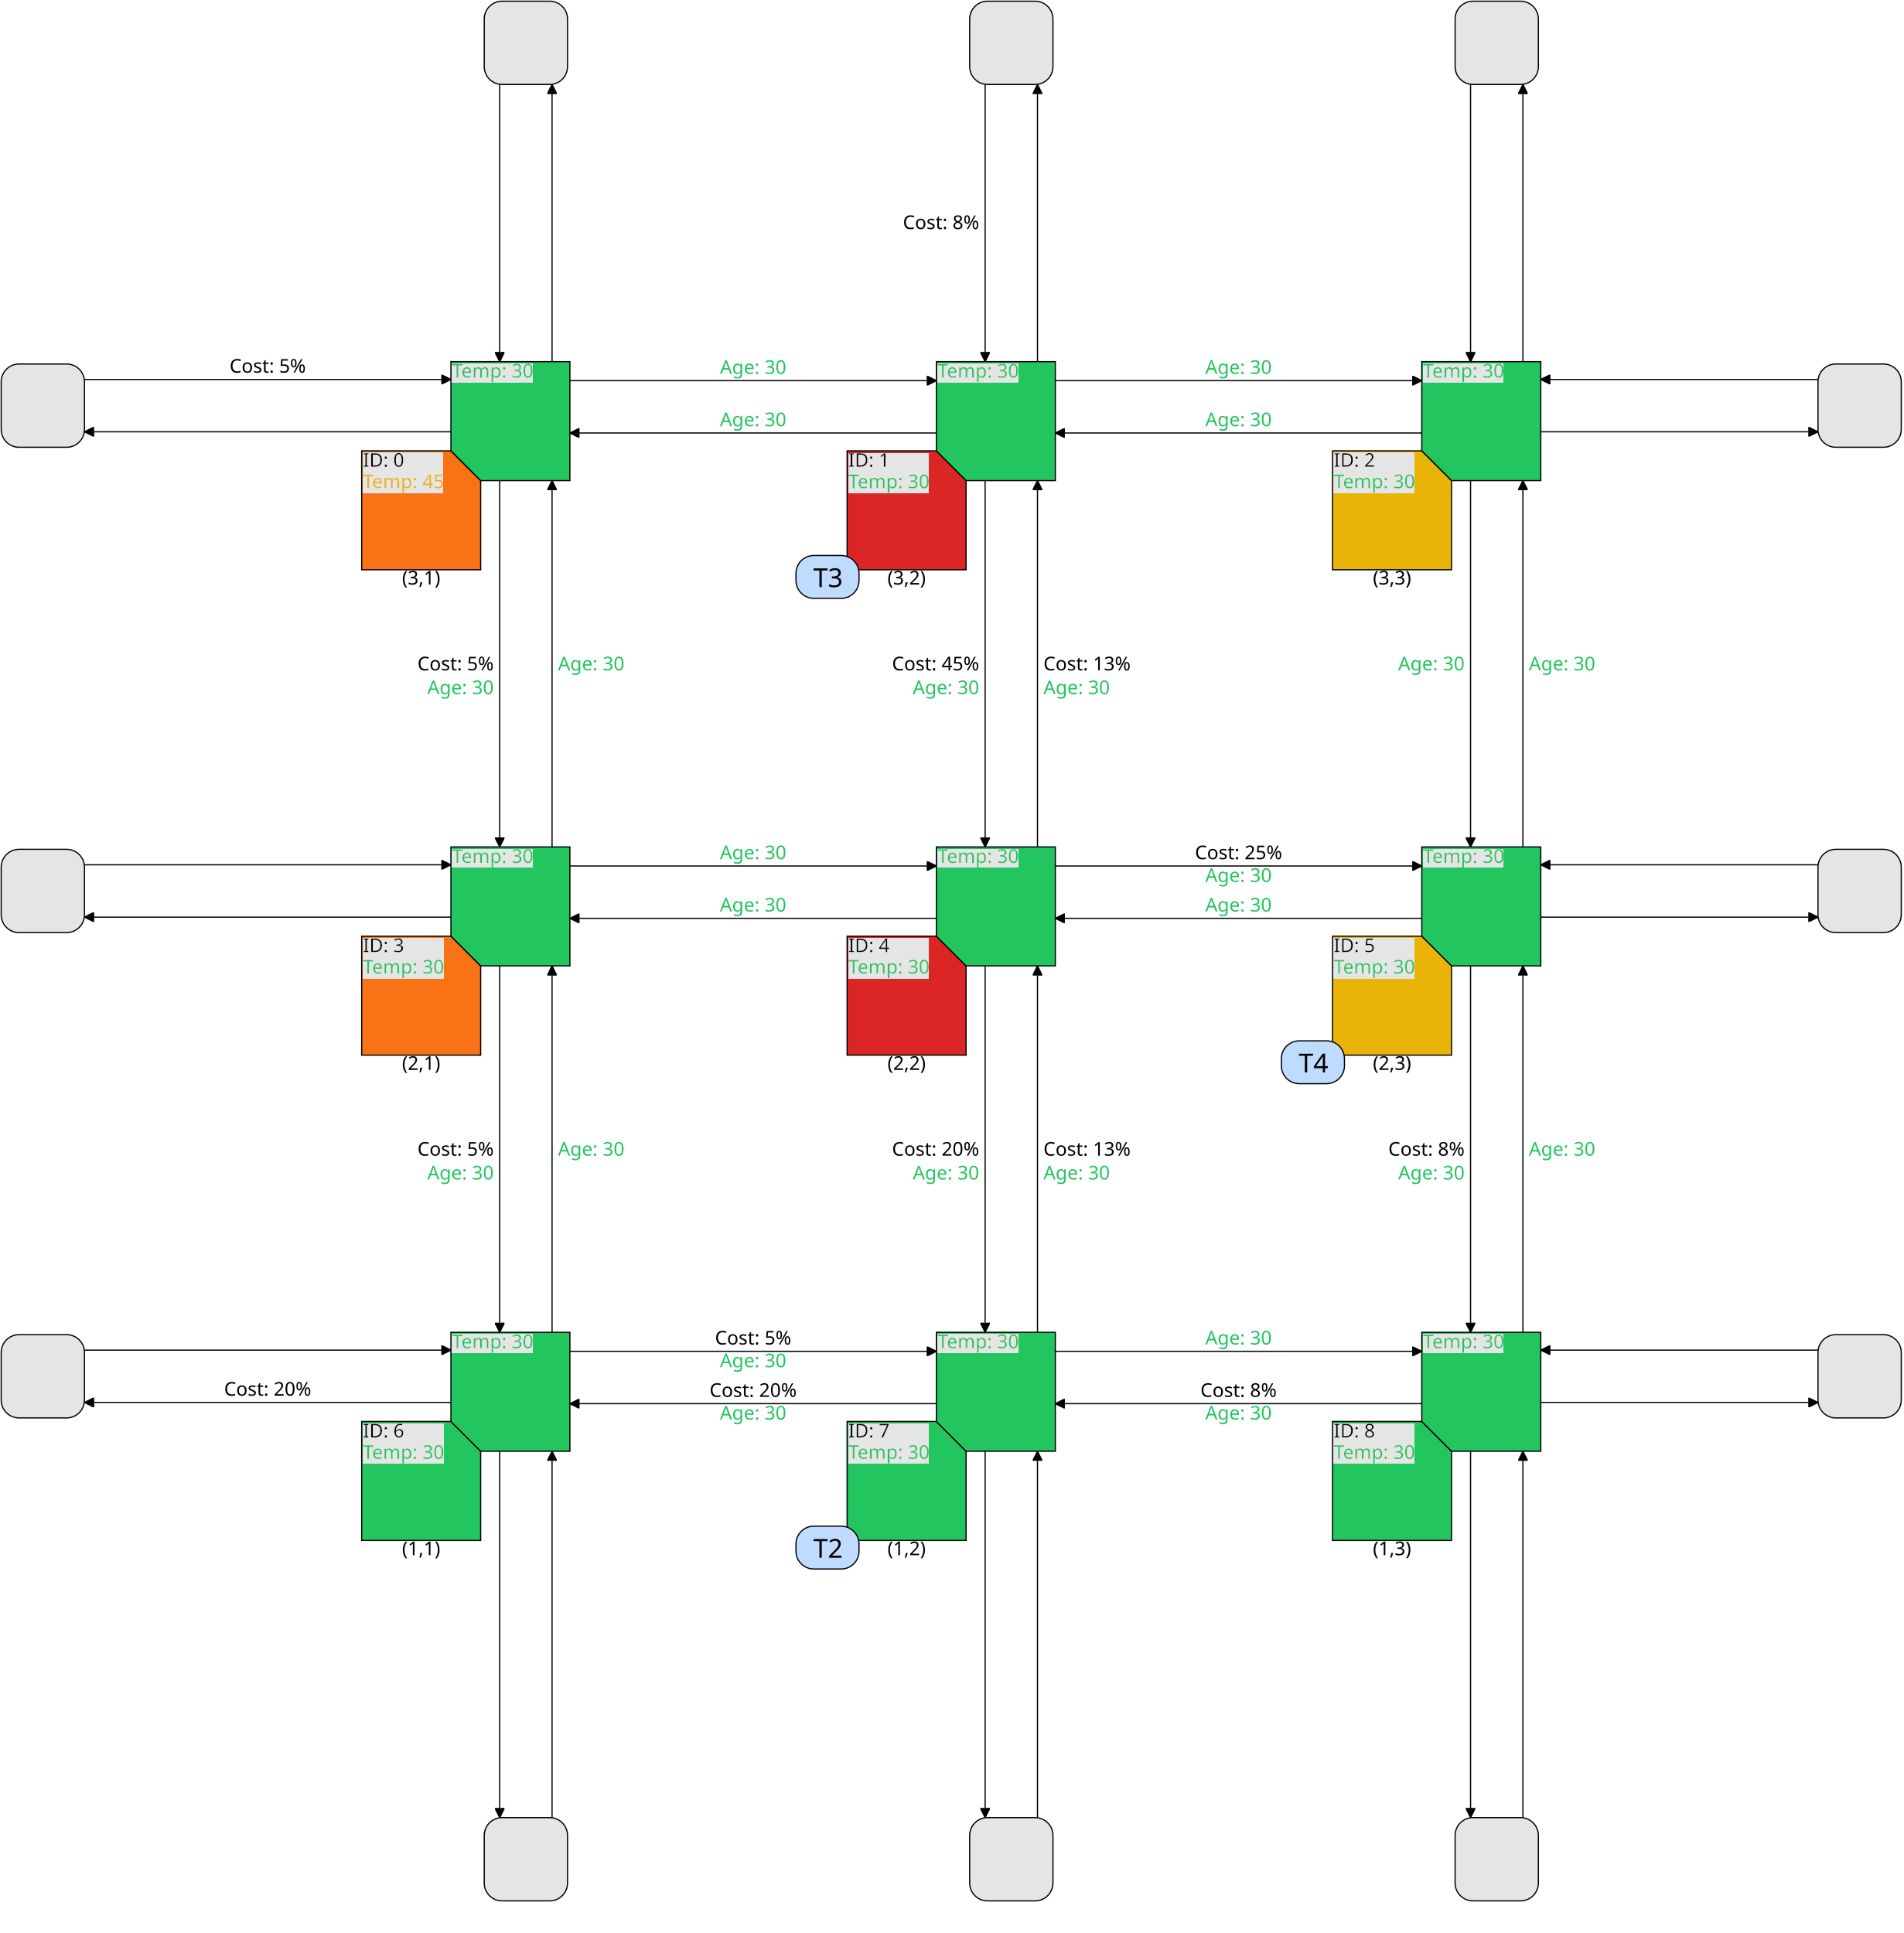
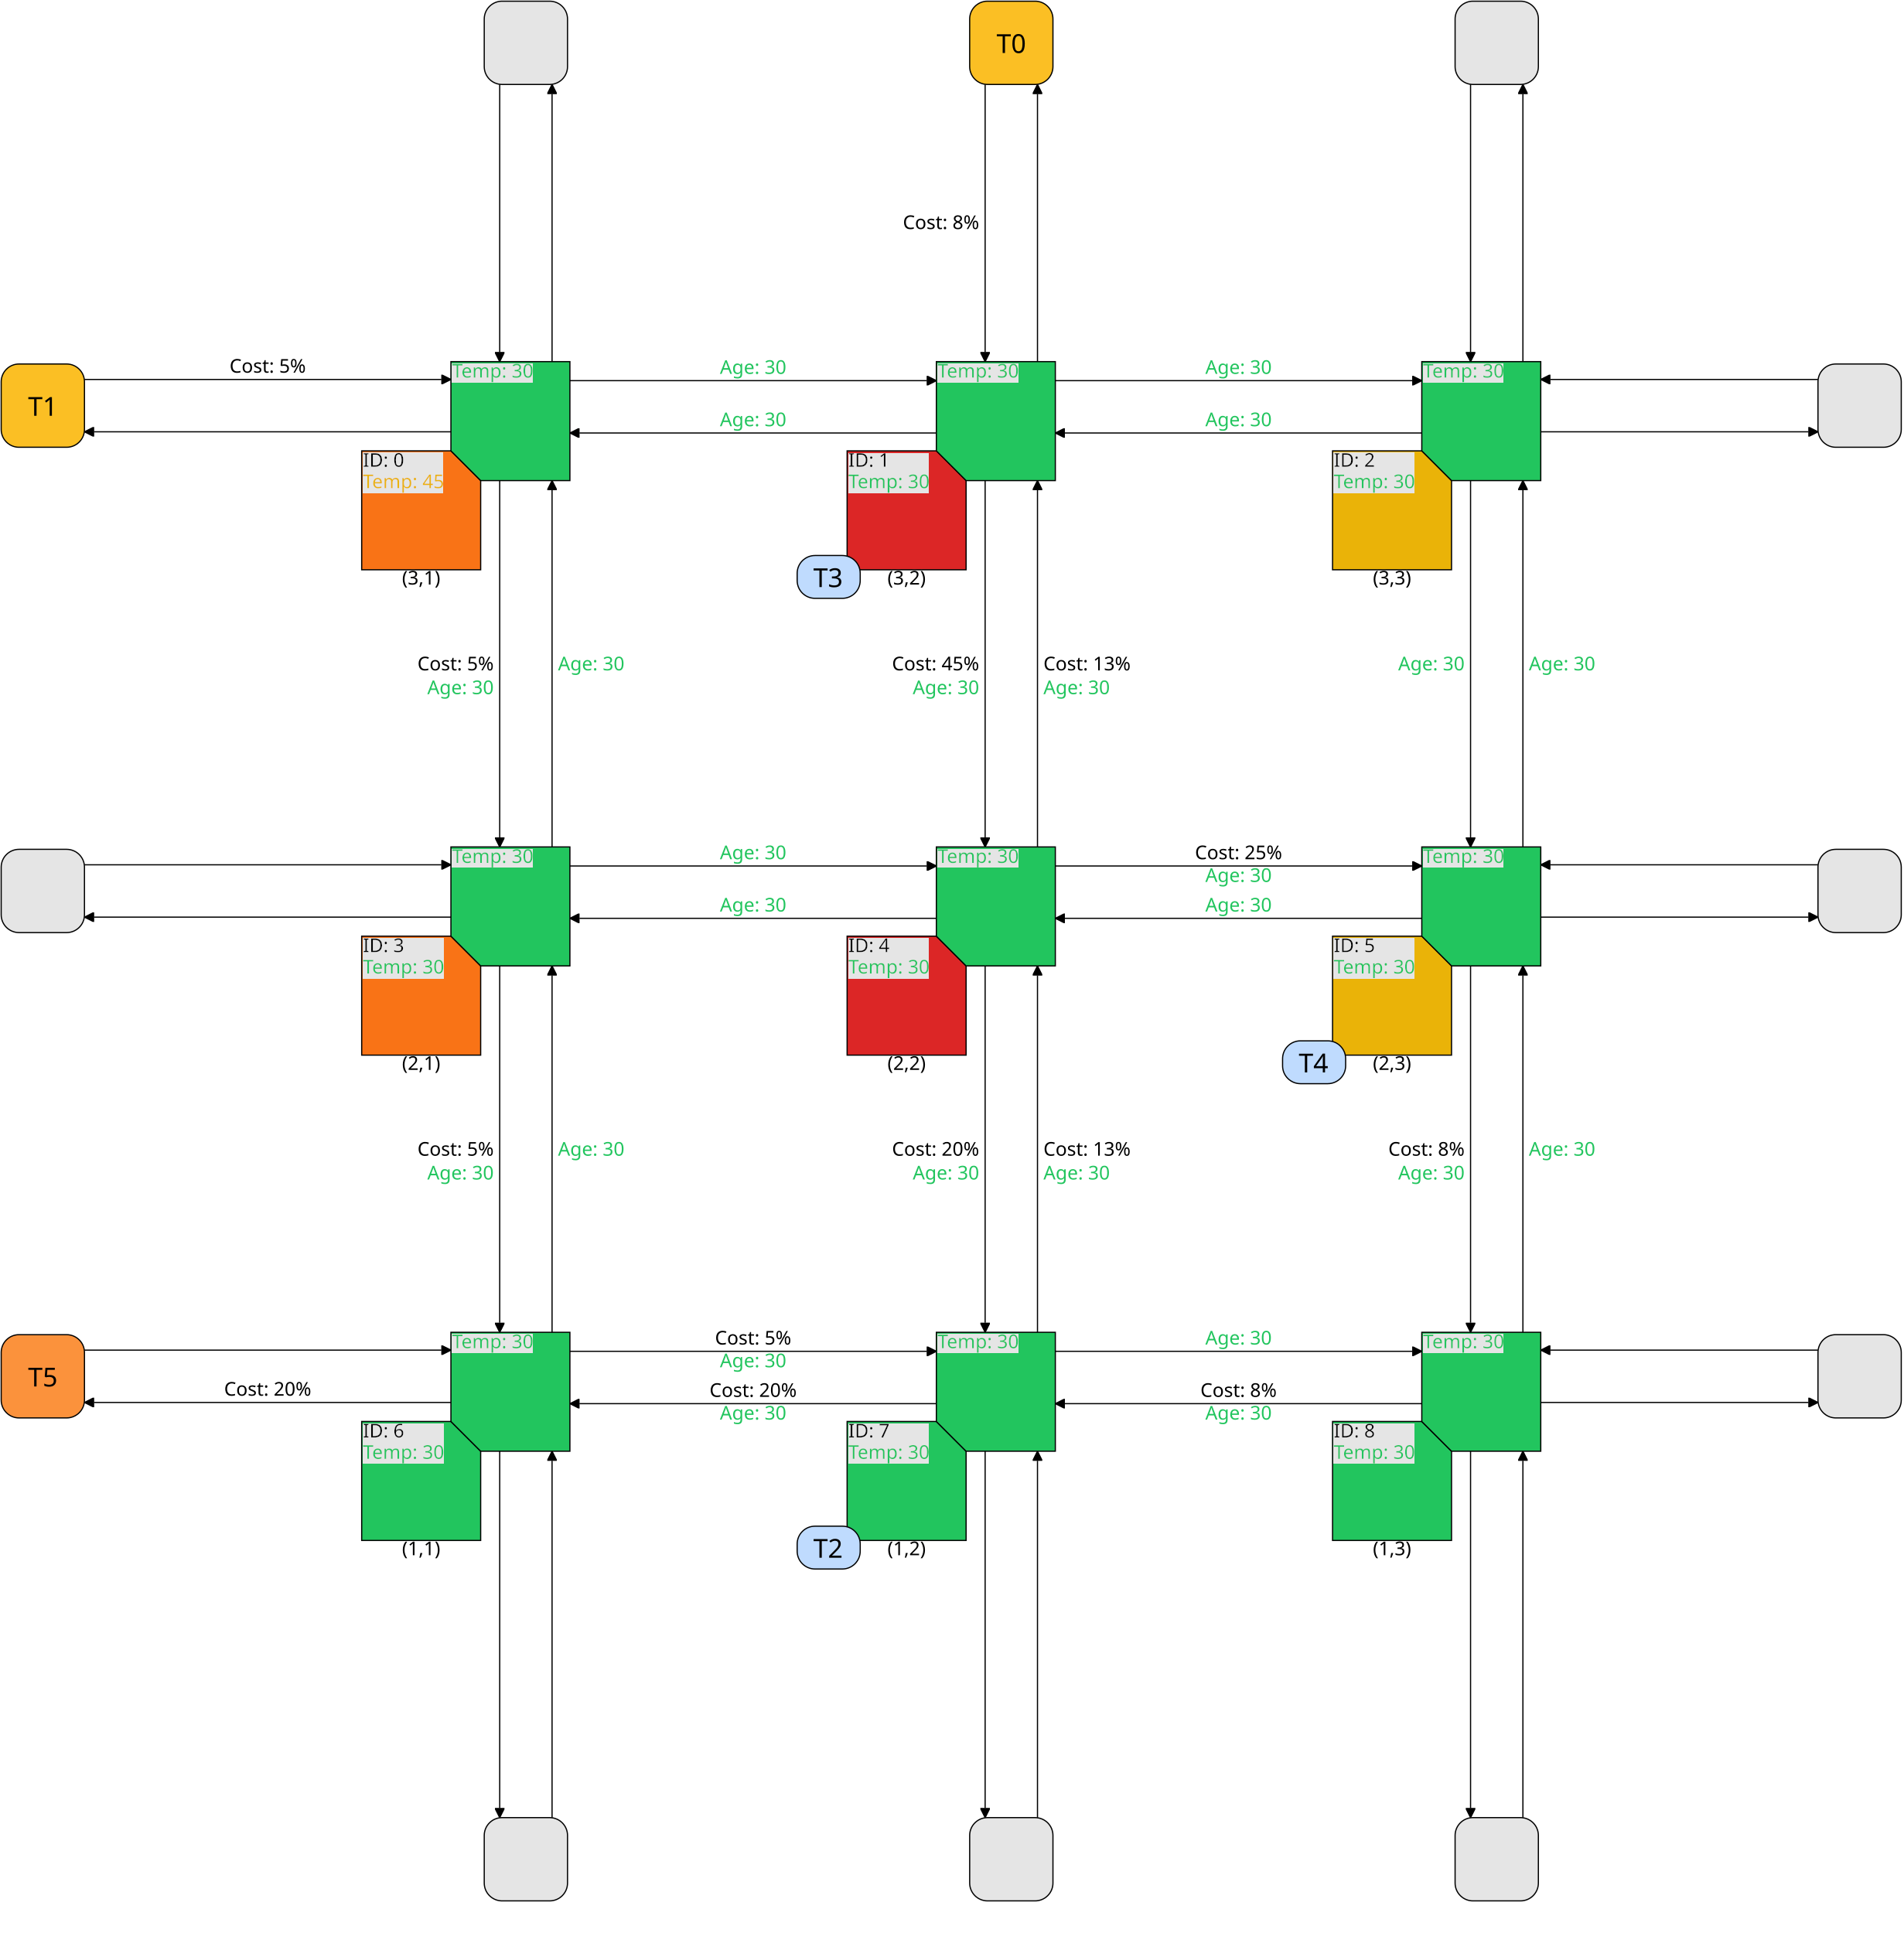
<svg xmlns="http://www.w3.org/2000/svg" preserveAspectRation="xMidYMid meet" class="mx-auto" viewBox="-304 -304 1600 1625">
  <defs>
    <marker id="arrowHead" orient="auto" markerWidth="8" markerHeight="8" refY="4">
      <path d="M0,0 M0,0 V8 L8,4 Z" fill="black" fill-rule="evenodd" stroke="black" stroke-linecap="butt" stroke-width="1" />
    </marker>
    <filter x="0" y="0" width="1" height="1" id="textBackground">
      <feFlood flood-color="#e5e5e5" />
      <feComposite in="SourceGraphic" operator="or" />
    </filter>
  </defs>
  <style>.baseFill{fill: #e5e5e5;}
#c0 {fill: #f97316;}
#r0 {fill: #22c55e;}
#c1 {fill: #dc2626;}
#r1 {fill: #22c55e;}
#c2 {fill: #eab308;}
#r2 {fill: #22c55e;}
#c3 {fill: #f97316;}
#r3 {fill: #22c55e;}
#c4 {fill: #dc2626;}
#r4 {fill: #22c55e;}
#c5 {fill: #eab308;}
#r5 {fill: #22c55e;}
#c6 {fill: #22c55e;}
#r6 {fill: #22c55e;}
#c7 {fill: #22c55e;}
#r7 {fill: #22c55e;}
#c8 {fill: #22c55e;}
#r8 {fill: #22c55e;}</style>
  <g id="mainGroup">
    <g id="processingGroup">
      <g id="0">
        <path id="c0" d="M0,75 l0,100 l100,0 l0,-75 l-25,-25 l-75,0 Z" class="baseFill" fill-rule="evenodd" stroke="black" stroke-linecap="butt" stroke-width="1" />
        <path id="r0" d="M75,75 l0,-75 l100,0 l0,100 l-75,0 Z" class="baseFill" fill-rule="evenodd" stroke="black" stroke-linecap="butt" stroke-width="1" />
      </g>
      <g id="1">
        <path id="c1" d="M408,75 l0,100 l100,0 l0,-75 l-25,-25 l-75,0 Z" class="baseFill" fill-rule="evenodd" stroke="black" stroke-linecap="butt" stroke-width="1" />
        <path id="r1" d="M483,75 l0,-75 l100,0 l0,100 l-75,0 Z" class="baseFill" fill-rule="evenodd" stroke="black" stroke-linecap="butt" stroke-width="1" />
        <g>
-           <rect x="365" y="163" width="53" height="36" rx="15" fill="#bfdbfe" stroke="black" stroke-width="1" />
+           <rect x="366" y="163" width="53" height="36" rx="15" fill="#bfdbfe" stroke="black" stroke-width="1" />
          <text x="392" y="181" font-size="22px" font-family="Roboto Mono" text-anchor="middle" dominant-baseline="central" fill="black">T3</text>
        </g>
      </g>
      <g id="2">
        <path id="c2" d="M816,75 l0,100 l100,0 l0,-75 l-25,-25 l-75,0 Z" class="baseFill" fill-rule="evenodd" stroke="black" stroke-linecap="butt" stroke-width="1" />
        <path id="r2" d="M891,75 l0,-75 l100,0 l0,100 l-75,0 Z" class="baseFill" fill-rule="evenodd" stroke="black" stroke-linecap="butt" stroke-width="1" />
      </g>
      <g id="3">
        <path id="c3" d="M0,483 l0,100 l100,0 l0,-75 l-25,-25 l-75,0 Z" class="baseFill" fill-rule="evenodd" stroke="black" stroke-linecap="butt" stroke-width="1" />
        <path id="r3" d="M75,483 l0,-75 l100,0 l0,100 l-75,0 Z" class="baseFill" fill-rule="evenodd" stroke="black" stroke-linecap="butt" stroke-width="1" />
      </g>
      <g id="4">
        <path id="c4" d="M408,483 l0,100 l100,0 l0,-75 l-25,-25 l-75,0 Z" class="baseFill" fill-rule="evenodd" stroke="black" stroke-linecap="butt" stroke-width="1" />
        <path id="r4" d="M483,483 l0,-75 l100,0 l0,100 l-75,0 Z" class="baseFill" fill-rule="evenodd" stroke="black" stroke-linecap="butt" stroke-width="1" />
      </g>
      <g id="5">
        <path id="c5" d="M816,483 l0,100 l100,0 l0,-75 l-25,-25 l-75,0 Z" class="baseFill" fill-rule="evenodd" stroke="black" stroke-linecap="butt" stroke-width="1" />
        <path id="r5" d="M891,483 l0,-75 l100,0 l0,100 l-75,0 Z" class="baseFill" fill-rule="evenodd" stroke="black" stroke-linecap="butt" stroke-width="1" />
        <g>
-           <rect x="773" y="571" width="53" height="36" rx="15" fill="#bfdbfe" stroke="black" stroke-width="1" />
+           <rect x="774" y="571" width="53" height="36" rx="15" fill="#bfdbfe" stroke="black" stroke-width="1" />
          <text x="800" y="589" font-size="22px" font-family="Roboto Mono" text-anchor="middle" dominant-baseline="central" fill="black">T4</text>
        </g>
      </g>
      <g id="6">
        <path id="c6" d="M0,891 l0,100 l100,0 l0,-75 l-25,-25 l-75,0 Z" class="baseFill" fill-rule="evenodd" stroke="black" stroke-linecap="butt" stroke-width="1" />
        <path id="r6" d="M75,891 l0,-75 l100,0 l0,100 l-75,0 Z" class="baseFill" fill-rule="evenodd" stroke="black" stroke-linecap="butt" stroke-width="1" />
      </g>
      <g id="7">
        <path id="c7" d="M408,891 l0,100 l100,0 l0,-75 l-25,-25 l-75,0 Z" class="baseFill" fill-rule="evenodd" stroke="black" stroke-linecap="butt" stroke-width="1" />
        <path id="r7" d="M483,891 l0,-75 l100,0 l0,100 l-75,0 Z" class="baseFill" fill-rule="evenodd" stroke="black" stroke-linecap="butt" stroke-width="1" />
        <g>
-           <rect x="365" y="979" width="53" height="36" rx="15" fill="#bfdbfe" stroke="black" stroke-width="1" />
+           <rect x="366" y="979" width="53" height="36" rx="15" fill="#bfdbfe" stroke="black" stroke-width="1" />
          <text x="392" y="997" font-size="22px" font-family="Roboto Mono" text-anchor="middle" dominant-baseline="central" fill="black">T2</text>
        </g>
      </g>
      <g id="8">
        <path id="c8" d="M816,891 l0,100 l100,0 l0,-75 l-25,-25 l-75,0 Z" class="baseFill" fill-rule="evenodd" stroke="black" stroke-linecap="butt" stroke-width="1" />
        <path id="r8" d="M891,891 l0,-75 l100,0 l0,100 l-75,0 Z" class="baseFill" fill-rule="evenodd" stroke="black" stroke-linecap="butt" stroke-width="1" />
      </g>
    </g>
    <g>
      <g>
        <path d="M116,100 v300" fill-rule="evenodd" stroke="black" stroke-linecap="butt" stroke-width="1" marker-end="url(#arrowHead)" />
        <path d="M175,16 h300" fill-rule="evenodd" stroke="black" stroke-linecap="butt" stroke-width="1" marker-end="url(#arrowHead)" />
        <path d="M524,100 v300" fill-rule="evenodd" stroke="black" stroke-linecap="butt" stroke-width="1" marker-end="url(#arrowHead)" />
        <path d="M483,60 h-300" fill-rule="evenodd" stroke="black" stroke-linecap="butt" stroke-width="1" marker-end="url(#arrowHead)" />
        <path d="M583,16 h300" fill-rule="evenodd" stroke="black" stroke-linecap="butt" stroke-width="1" marker-end="url(#arrowHead)" />
        <path d="M932,100 v300" fill-rule="evenodd" stroke="black" stroke-linecap="butt" stroke-width="1" marker-end="url(#arrowHead)" />
        <path d="M891,60 h-300" fill-rule="evenodd" stroke="black" stroke-linecap="butt" stroke-width="1" marker-end="url(#arrowHead)" />
        <path d="M160,408 v-300" fill-rule="evenodd" stroke="black" stroke-linecap="butt" stroke-width="1" marker-end="url(#arrowHead)" />
        <path d="M116,508 v300" fill-rule="evenodd" stroke="black" stroke-linecap="butt" stroke-width="1" marker-end="url(#arrowHead)" />
        <path d="M175,424 h300" fill-rule="evenodd" stroke="black" stroke-linecap="butt" stroke-width="1" marker-end="url(#arrowHead)" />
        <path d="M568,408 v-300" fill-rule="evenodd" stroke="black" stroke-linecap="butt" stroke-width="1" marker-end="url(#arrowHead)" />
        <path d="M524,508 v300" fill-rule="evenodd" stroke="black" stroke-linecap="butt" stroke-width="1" marker-end="url(#arrowHead)" />
        <path d="M483,468 h-300" fill-rule="evenodd" stroke="black" stroke-linecap="butt" stroke-width="1" marker-end="url(#arrowHead)" />
        <path d="M583,424 h300" fill-rule="evenodd" stroke="black" stroke-linecap="butt" stroke-width="1" marker-end="url(#arrowHead)" />
        <path d="M976,408 v-300" fill-rule="evenodd" stroke="black" stroke-linecap="butt" stroke-width="1" marker-end="url(#arrowHead)" />
        <path d="M932,508 v300" fill-rule="evenodd" stroke="black" stroke-linecap="butt" stroke-width="1" marker-end="url(#arrowHead)" />
        <path d="M891,468 h-300" fill-rule="evenodd" stroke="black" stroke-linecap="butt" stroke-width="1" marker-end="url(#arrowHead)" />
        <path d="M160,816 v-300" fill-rule="evenodd" stroke="black" stroke-linecap="butt" stroke-width="1" marker-end="url(#arrowHead)" />
        <path d="M175,832 h300" fill-rule="evenodd" stroke="black" stroke-linecap="butt" stroke-width="1" marker-end="url(#arrowHead)" />
        <path d="M568,816 v-300" fill-rule="evenodd" stroke="black" stroke-linecap="butt" stroke-width="1" marker-end="url(#arrowHead)" />
        <path d="M483,876 h-300" fill-rule="evenodd" stroke="black" stroke-linecap="butt" stroke-width="1" marker-end="url(#arrowHead)" />
        <path d="M583,832 h300" fill-rule="evenodd" stroke="black" stroke-linecap="butt" stroke-width="1" marker-end="url(#arrowHead)" />
        <path d="M976,816 v-300" fill-rule="evenodd" stroke="black" stroke-linecap="butt" stroke-width="1" marker-end="url(#arrowHead)" />
        <path d="M891,876 h-300" fill-rule="evenodd" stroke="black" stroke-linecap="butt" stroke-width="1" marker-end="url(#arrowHead)" />
      </g>
      <g id="edgeConnetions" class="edgeData">
        <path d="M116,-233 v225" fill-rule="evenodd" stroke="black" stroke-linecap="butt" stroke-width="1" marker-end="url(#arrowHead)" />
        <path d="M-233,15 h300" fill-rule="evenodd" stroke="black" stroke-linecap="butt" stroke-width="1" marker-end="url(#arrowHead)" />
        <path d="M524,-233 v225" fill-rule="evenodd" stroke="black" stroke-linecap="butt" stroke-width="1" marker-end="url(#arrowHead)" />
        <path d="M932,-233 v225" fill-rule="evenodd" stroke="black" stroke-linecap="butt" stroke-width="1" marker-end="url(#arrowHead)" />
        <path d="M1224,15 h-225" fill-rule="evenodd" stroke="black" stroke-linecap="butt" stroke-width="1" marker-end="url(#arrowHead)" />
        <path d="M-233,423 h300" fill-rule="evenodd" stroke="black" stroke-linecap="butt" stroke-width="1" marker-end="url(#arrowHead)" />
        <path d="M1224,423 h-225" fill-rule="evenodd" stroke="black" stroke-linecap="butt" stroke-width="1" marker-end="url(#arrowHead)" />
        <path d="M160,1224 v-300" fill-rule="evenodd" stroke="black" stroke-linecap="butt" stroke-width="1" marker-end="url(#arrowHead)" />
        <path d="M-233,831 h300" fill-rule="evenodd" stroke="black" stroke-linecap="butt" stroke-width="1" marker-end="url(#arrowHead)" />
        <path d="M568,1224 v-300" fill-rule="evenodd" stroke="black" stroke-linecap="butt" stroke-width="1" marker-end="url(#arrowHead)" />
        <path d="M976,1224 v-300" fill-rule="evenodd" stroke="black" stroke-linecap="butt" stroke-width="1" marker-end="url(#arrowHead)" />
        <path d="M1224,831 h-225" fill-rule="evenodd" stroke="black" stroke-linecap="butt" stroke-width="1" marker-end="url(#arrowHead)" />
        <path d="M160,0 v-225" fill-rule="evenodd" stroke="black" stroke-linecap="butt" stroke-width="1" marker-end="url(#arrowHead)" />
        <path d="M75,59 h-300" fill-rule="evenodd" stroke="black" stroke-linecap="butt" stroke-width="1" marker-end="url(#arrowHead)" />
        <path d="M568,0 v-225" fill-rule="evenodd" stroke="black" stroke-linecap="butt" stroke-width="1" marker-end="url(#arrowHead)" />
        <path d="M976,0 v-225" fill-rule="evenodd" stroke="black" stroke-linecap="butt" stroke-width="1" marker-end="url(#arrowHead)" />
        <path d="M991,59 h225" fill-rule="evenodd" stroke="black" stroke-linecap="butt" stroke-width="1" marker-end="url(#arrowHead)" />
        <path d="M75,467 h-300" fill-rule="evenodd" stroke="black" stroke-linecap="butt" stroke-width="1" marker-end="url(#arrowHead)" />
        <path d="M991,467 h225" fill-rule="evenodd" stroke="black" stroke-linecap="butt" stroke-width="1" marker-end="url(#arrowHead)" />
        <path d="M116,916 v300" fill-rule="evenodd" stroke="black" stroke-linecap="butt" stroke-width="1" marker-end="url(#arrowHead)" />
        <path d="M75,875 h-300" fill-rule="evenodd" stroke="black" stroke-linecap="butt" stroke-width="1" marker-end="url(#arrowHead)" />
        <path d="M524,916 v300" fill-rule="evenodd" stroke="black" stroke-linecap="butt" stroke-width="1" marker-end="url(#arrowHead)" />
        <path d="M932,916 v300" fill-rule="evenodd" stroke="black" stroke-linecap="butt" stroke-width="1" marker-end="url(#arrowHead)" />
        <path d="M991,875 h225" fill-rule="evenodd" stroke="black" stroke-linecap="butt" stroke-width="1" marker-end="url(#arrowHead)" />
      </g>
    </g>
    <g id="information">
      <g>
        <g filter="url(#textBackground)" clip-path="path('m0,0 l0,100 l98,0 l0,-75 l-25,-25 l-75,0 Z')">
          <text x="1" y="76" font-size="16px" font-family="Roboto Mono" text-anchor="start" dominant-baseline="text-before-edge" fill="black">ID: 0</text>
          <text x="1" y="94" font-size="16px" font-family="Roboto Mono" text-anchor="start" dominant-baseline="text-before-edge" fill="#eab308">Temp: 45</text>
        </g>
        <g filter="url(#textBackground)" clip-path="path('m0,0 l0,74 l25,25 l73,0 l0,-100 Z')">
          <text x="76" y="1" font-size="16px" font-family="Roboto Mono" text-anchor="start" dominant-baseline="text-before-edge" fill="#22c55e">Temp: 30</text>
        </g>
        <text x="50" y="175" font-size="16px" font-family="Roboto Mono" text-anchor="middle" dominant-baseline="text-before-edge" fill="black">(3,1)</text>
        <text x="111" y="254" font-size="16px" font-family="Roboto Mono" text-anchor="end" dominant-baseline="middle" fill="#000">Cost: 5%</text>
        <text x="111" y="274" font-size="16px" font-family="Roboto Mono" text-anchor="end" dominant-baseline="middle" fill="#22c55e">Age: 30</text>
        <text x="329" y="15" font-size="16px" font-family="Roboto Mono" text-anchor="middle" dominant-baseline="text-after-edge" fill="#22c55e">Age: 30</text>
        <text x="-79" y="14" font-size="16px" font-family="Roboto Mono" text-anchor="middle" dominant-baseline="text-after-edge" fill="#000" class="edgeData">Cost: 5%</text>
      </g>
      <g>
        <g filter="url(#textBackground)" clip-path="path('m0,0 l0,100 l98,0 l0,-75 l-25,-25 l-75,0 Z')">
          <text x="409" y="76" font-size="16px" font-family="Roboto Mono" text-anchor="start" dominant-baseline="text-before-edge" fill="black">ID: 1</text>
          <text x="409" y="94" font-size="16px" font-family="Roboto Mono" text-anchor="start" dominant-baseline="text-before-edge" fill="#22c55e">Temp: 30</text>
        </g>
        <g filter="url(#textBackground)" clip-path="path('m0,0 l0,74 l25,25 l73,0 l0,-100 Z')">
          <text x="484" y="1" font-size="16px" font-family="Roboto Mono" text-anchor="start" dominant-baseline="text-before-edge" fill="#22c55e">Temp: 30</text>
        </g>
        <text x="458" y="175" font-size="16px" font-family="Roboto Mono" text-anchor="middle" dominant-baseline="text-before-edge" fill="black">(3,2)</text>
        <text x="519" y="254" font-size="16px" font-family="Roboto Mono" text-anchor="end" dominant-baseline="middle" fill="#000">Cost: 45%</text>
        <text x="519" y="274" font-size="16px" font-family="Roboto Mono" text-anchor="end" dominant-baseline="middle" fill="#22c55e">Age: 30</text>
        <text x="329" y="59" font-size="16px" font-family="Roboto Mono" text-anchor="middle" dominant-baseline="text-after-edge" fill="#22c55e">Age: 30</text>
        <text x="737" y="15" font-size="16px" font-family="Roboto Mono" text-anchor="middle" dominant-baseline="text-after-edge" fill="#22c55e">Age: 30</text>
        <text x="519" y="-117" font-size="16px" font-family="Roboto Mono" text-anchor="end" dominant-baseline="middle" fill="#000" class="edgeData">Cost: 8%</text>
      </g>
      <g>
        <g filter="url(#textBackground)" clip-path="path('m0,0 l0,100 l98,0 l0,-75 l-25,-25 l-75,0 Z')">
          <text x="817" y="76" font-size="16px" font-family="Roboto Mono" text-anchor="start" dominant-baseline="text-before-edge" fill="black">ID: 2</text>
          <text x="817" y="94" font-size="16px" font-family="Roboto Mono" text-anchor="start" dominant-baseline="text-before-edge" fill="#22c55e">Temp: 30</text>
        </g>
        <g filter="url(#textBackground)" clip-path="path('m0,0 l0,74 l25,25 l73,0 l0,-100 Z')">
          <text x="892" y="1" font-size="16px" font-family="Roboto Mono" text-anchor="start" dominant-baseline="text-before-edge" fill="#22c55e">Temp: 30</text>
        </g>
        <text x="866" y="175" font-size="16px" font-family="Roboto Mono" text-anchor="middle" dominant-baseline="text-before-edge" fill="black">(3,3)</text>
        <text x="927" y="254" font-size="16px" font-family="Roboto Mono" text-anchor="end" dominant-baseline="middle" fill="#22c55e">Age: 30</text>
        <text x="737" y="59" font-size="16px" font-family="Roboto Mono" text-anchor="middle" dominant-baseline="text-after-edge" fill="#22c55e">Age: 30</text>
      </g>
      <g>
        <g filter="url(#textBackground)" clip-path="path('m0,0 l0,100 l98,0 l0,-75 l-25,-25 l-75,0 Z')">
          <text x="1" y="484" font-size="16px" font-family="Roboto Mono" text-anchor="start" dominant-baseline="text-before-edge" fill="black">ID: 3</text>
          <text x="1" y="502" font-size="16px" font-family="Roboto Mono" text-anchor="start" dominant-baseline="text-before-edge" fill="#22c55e">Temp: 30</text>
        </g>
        <g filter="url(#textBackground)" clip-path="path('m0,0 l0,74 l25,25 l73,0 l0,-100 Z')">
          <text x="76" y="409" font-size="16px" font-family="Roboto Mono" text-anchor="start" dominant-baseline="text-before-edge" fill="#22c55e">Temp: 30</text>
        </g>
        <text x="50" y="583" font-size="16px" font-family="Roboto Mono" text-anchor="middle" dominant-baseline="text-before-edge" fill="black">(2,1)</text>
        <text x="111" y="662" font-size="16px" font-family="Roboto Mono" text-anchor="end" dominant-baseline="middle" fill="#000">Cost: 5%</text>
        <text x="111" y="682" font-size="16px" font-family="Roboto Mono" text-anchor="end" dominant-baseline="middle" fill="#22c55e">Age: 30</text>
        <text x="165" y="254" font-size="16px" font-family="Roboto Mono" text-anchor="start" dominant-baseline="middle" fill="#22c55e">Age: 30</text>
        <text x="329" y="423" font-size="16px" font-family="Roboto Mono" text-anchor="middle" dominant-baseline="text-after-edge" fill="#22c55e">Age: 30</text>
      </g>
      <g>
        <g filter="url(#textBackground)" clip-path="path('m0,0 l0,100 l98,0 l0,-75 l-25,-25 l-75,0 Z')">
          <text x="409" y="484" font-size="16px" font-family="Roboto Mono" text-anchor="start" dominant-baseline="text-before-edge" fill="black">ID: 4</text>
          <text x="409" y="502" font-size="16px" font-family="Roboto Mono" text-anchor="start" dominant-baseline="text-before-edge" fill="#22c55e">Temp: 30</text>
        </g>
        <g filter="url(#textBackground)" clip-path="path('m0,0 l0,74 l25,25 l73,0 l0,-100 Z')">
          <text x="484" y="409" font-size="16px" font-family="Roboto Mono" text-anchor="start" dominant-baseline="text-before-edge" fill="#22c55e">Temp: 30</text>
        </g>
        <text x="458" y="583" font-size="16px" font-family="Roboto Mono" text-anchor="middle" dominant-baseline="text-before-edge" fill="black">(2,2)</text>
        <text x="573" y="254" font-size="16px" font-family="Roboto Mono" text-anchor="start" dominant-baseline="middle" fill="#000">Cost: 13%</text>
        <text x="573" y="274" font-size="16px" font-family="Roboto Mono" text-anchor="start" dominant-baseline="middle" fill="#22c55e">Age: 30</text>
        <text x="519" y="662" font-size="16px" font-family="Roboto Mono" text-anchor="end" dominant-baseline="middle" fill="#000">Cost: 20%</text>
        <text x="519" y="682" font-size="16px" font-family="Roboto Mono" text-anchor="end" dominant-baseline="middle" fill="#22c55e">Age: 30</text>
        <text x="737" y="423" font-size="16px" font-family="Roboto Mono" text-anchor="middle" dominant-baseline="text-after-edge" fill="#000">Cost: 25%</text>
        <text x="737" y="425" font-size="16px" font-family="Roboto Mono" text-anchor="middle" dominant-baseline="text-before-edge" fill="#22c55e">Age: 30</text>
        <text x="329" y="467" font-size="16px" font-family="Roboto Mono" text-anchor="middle" dominant-baseline="text-after-edge" fill="#22c55e">Age: 30</text>
      </g>
      <g>
        <g filter="url(#textBackground)" clip-path="path('m0,0 l0,100 l98,0 l0,-75 l-25,-25 l-75,0 Z')">
          <text x="817" y="484" font-size="16px" font-family="Roboto Mono" text-anchor="start" dominant-baseline="text-before-edge" fill="black">ID: 5</text>
          <text x="817" y="502" font-size="16px" font-family="Roboto Mono" text-anchor="start" dominant-baseline="text-before-edge" fill="#22c55e">Temp: 30</text>
        </g>
        <g filter="url(#textBackground)" clip-path="path('m0,0 l0,74 l25,25 l73,0 l0,-100 Z')">
          <text x="892" y="409" font-size="16px" font-family="Roboto Mono" text-anchor="start" dominant-baseline="text-before-edge" fill="#22c55e">Temp: 30</text>
        </g>
        <text x="866" y="583" font-size="16px" font-family="Roboto Mono" text-anchor="middle" dominant-baseline="text-before-edge" fill="black">(2,3)</text>
        <text x="927" y="662" font-size="16px" font-family="Roboto Mono" text-anchor="end" dominant-baseline="middle" fill="#000">Cost: 8%</text>
        <text x="927" y="682" font-size="16px" font-family="Roboto Mono" text-anchor="end" dominant-baseline="middle" fill="#22c55e">Age: 30</text>
        <text x="981" y="254" font-size="16px" font-family="Roboto Mono" text-anchor="start" dominant-baseline="middle" fill="#22c55e">Age: 30</text>
        <text x="737" y="467" font-size="16px" font-family="Roboto Mono" text-anchor="middle" dominant-baseline="text-after-edge" fill="#22c55e">Age: 30</text>
      </g>
      <g>
        <g filter="url(#textBackground)" clip-path="path('m0,0 l0,100 l98,0 l0,-75 l-25,-25 l-75,0 Z')">
          <text x="1" y="892" font-size="16px" font-family="Roboto Mono" text-anchor="start" dominant-baseline="text-before-edge" fill="black">ID: 6</text>
          <text x="1" y="910" font-size="16px" font-family="Roboto Mono" text-anchor="start" dominant-baseline="text-before-edge" fill="#22c55e">Temp: 30</text>
        </g>
        <g filter="url(#textBackground)" clip-path="path('m0,0 l0,74 l25,25 l73,0 l0,-100 Z')">
          <text x="76" y="817" font-size="16px" font-family="Roboto Mono" text-anchor="start" dominant-baseline="text-before-edge" fill="#22c55e">Temp: 30</text>
        </g>
        <text x="50" y="991" font-size="16px" font-family="Roboto Mono" text-anchor="middle" dominant-baseline="text-before-edge" fill="black">(1,1)</text>
        <text x="-79" y="874" font-size="16px" font-family="Roboto Mono" text-anchor="middle" dominant-baseline="text-after-edge" fill="#000" class="edgeData">Cost: 20%</text>
        <text x="329" y="831" font-size="16px" font-family="Roboto Mono" text-anchor="middle" dominant-baseline="text-after-edge" fill="#000">Cost: 5%</text>
        <text x="329" y="833" font-size="16px" font-family="Roboto Mono" text-anchor="middle" dominant-baseline="text-before-edge" fill="#22c55e">Age: 30</text>
        <text x="165" y="662" font-size="16px" font-family="Roboto Mono" text-anchor="start" dominant-baseline="middle" fill="#22c55e">Age: 30</text>
      </g>
      <g>
        <g filter="url(#textBackground)" clip-path="path('m0,0 l0,100 l98,0 l0,-75 l-25,-25 l-75,0 Z')">
          <text x="409" y="892" font-size="16px" font-family="Roboto Mono" text-anchor="start" dominant-baseline="text-before-edge" fill="black">ID: 7</text>
          <text x="409" y="910" font-size="16px" font-family="Roboto Mono" text-anchor="start" dominant-baseline="text-before-edge" fill="#22c55e">Temp: 30</text>
        </g>
        <g filter="url(#textBackground)" clip-path="path('m0,0 l0,74 l25,25 l73,0 l0,-100 Z')">
          <text x="484" y="817" font-size="16px" font-family="Roboto Mono" text-anchor="start" dominant-baseline="text-before-edge" fill="#22c55e">Temp: 30</text>
        </g>
        <text x="458" y="991" font-size="16px" font-family="Roboto Mono" text-anchor="middle" dominant-baseline="text-before-edge" fill="black">(1,2)</text>
        <text x="573" y="662" font-size="16px" font-family="Roboto Mono" text-anchor="start" dominant-baseline="middle" fill="#000">Cost: 13%</text>
        <text x="573" y="682" font-size="16px" font-family="Roboto Mono" text-anchor="start" dominant-baseline="middle" fill="#22c55e">Age: 30</text>
        <text x="329" y="875" font-size="16px" font-family="Roboto Mono" text-anchor="middle" dominant-baseline="text-after-edge" fill="#000">Cost: 20%</text>
        <text x="329" y="877" font-size="16px" font-family="Roboto Mono" text-anchor="middle" dominant-baseline="text-before-edge" fill="#22c55e">Age: 30</text>
        <text x="737" y="831" font-size="16px" font-family="Roboto Mono" text-anchor="middle" dominant-baseline="text-after-edge" fill="#22c55e">Age: 30</text>
      </g>
      <g>
        <g filter="url(#textBackground)" clip-path="path('m0,0 l0,100 l98,0 l0,-75 l-25,-25 l-75,0 Z')">
          <text x="817" y="892" font-size="16px" font-family="Roboto Mono" text-anchor="start" dominant-baseline="text-before-edge" fill="black">ID: 8</text>
          <text x="817" y="910" font-size="16px" font-family="Roboto Mono" text-anchor="start" dominant-baseline="text-before-edge" fill="#22c55e">Temp: 30</text>
        </g>
        <g filter="url(#textBackground)" clip-path="path('m0,0 l0,74 l25,25 l73,0 l0,-100 Z')">
          <text x="892" y="817" font-size="16px" font-family="Roboto Mono" text-anchor="start" dominant-baseline="text-before-edge" fill="#22c55e">Temp: 30</text>
        </g>
        <text x="866" y="991" font-size="16px" font-family="Roboto Mono" text-anchor="middle" dominant-baseline="text-before-edge" fill="black">(1,3)</text>
        <text x="737" y="875" font-size="16px" font-family="Roboto Mono" text-anchor="middle" dominant-baseline="text-after-edge" fill="#000">Cost: 8%</text>
        <text x="737" y="877" font-size="16px" font-family="Roboto Mono" text-anchor="middle" dominant-baseline="text-before-edge" fill="#22c55e">Age: 30</text>
        <text x="981" y="662" font-size="16px" font-family="Roboto Mono" text-anchor="start" dominant-baseline="middle" fill="#22c55e">Age: 30</text>
      </g>
    </g>
    <g id="sinksSources" class="edgeData">
      <g>
        <rect x="103" y="-303" width="70" height="70" rx="15" fill="#e5e5e5" stroke="black" stroke-width="1" />
      </g>
      <g>
-         <rect x="-303" y="2" width="70" height="70" rx="15" fill="#e5e5e5" stroke="black" stroke-width="1" />
-       </g>
-       <g>
-         <rect x="511" y="-303" width="70" height="70" rx="15" fill="#e5e5e5" stroke="black" stroke-width="1" />
+         <rect x="-303" y="2" width="70" height="70" rx="15" fill="#fbbf24" stroke="black" stroke-width="1" />
+         <text x="-268" y="37" font-size="22px" font-family="Roboto Mono" text-anchor="middle" dominant-baseline="central" fill="black" class="edgeData">T1</text>
+       </g>
+       <g>
+         <rect x="511" y="-303" width="70" height="70" rx="15" fill="#fbbf24" stroke="black" stroke-width="1" />
+         <text x="546" y="-268" font-size="22px" font-family="Roboto Mono" text-anchor="middle" dominant-baseline="central" fill="black" class="edgeData">T0</text>
      </g>
      <g>
        <rect x="919" y="-303" width="70" height="70" rx="15" fill="#e5e5e5" stroke="black" stroke-width="1" />
      </g>
      <g>
        <rect x="1224" y="2" width="70" height="70" rx="15" fill="#e5e5e5" stroke="black" stroke-width="1" />
      </g>
      <g>
        <rect x="-303" y="410" width="70" height="70" rx="15" fill="#e5e5e5" stroke="black" stroke-width="1" />
      </g>
      <g>
        <rect x="1224" y="410" width="70" height="70" rx="15" fill="#e5e5e5" stroke="black" stroke-width="1" />
      </g>
      <g>
        <rect x="103" y="1224" width="70" height="70" rx="15" fill="#e5e5e5" stroke="black" stroke-width="1" />
      </g>
      <g>
-         <rect x="-303" y="818" width="70" height="70" rx="15" fill="#e5e5e5" stroke="black" stroke-width="1" />
+         <rect x="-303" y="818" width="70" height="70" rx="15" fill="#fb923c" stroke="black" stroke-width="1" />
+         <text x="-268" y="853" font-size="22px" font-family="Roboto Mono" text-anchor="middle" dominant-baseline="central" fill="black" class="edgeData">T5</text>
      </g>
      <g>
        <rect x="511" y="1224" width="70" height="70" rx="15" fill="#e5e5e5" stroke="black" stroke-width="1" />
      </g>
      <g>
        <rect x="919" y="1224" width="70" height="70" rx="15" fill="#e5e5e5" stroke="black" stroke-width="1" />
      </g>
      <g>
        <rect x="1224" y="818" width="70" height="70" rx="15" fill="#e5e5e5" stroke="black" stroke-width="1" />
      </g>
    </g>
  </g>
  <rect width="100%" height="100%" fill="none" stroke="#ff0000" stroke-width="1" opacity="0" />
</svg>
